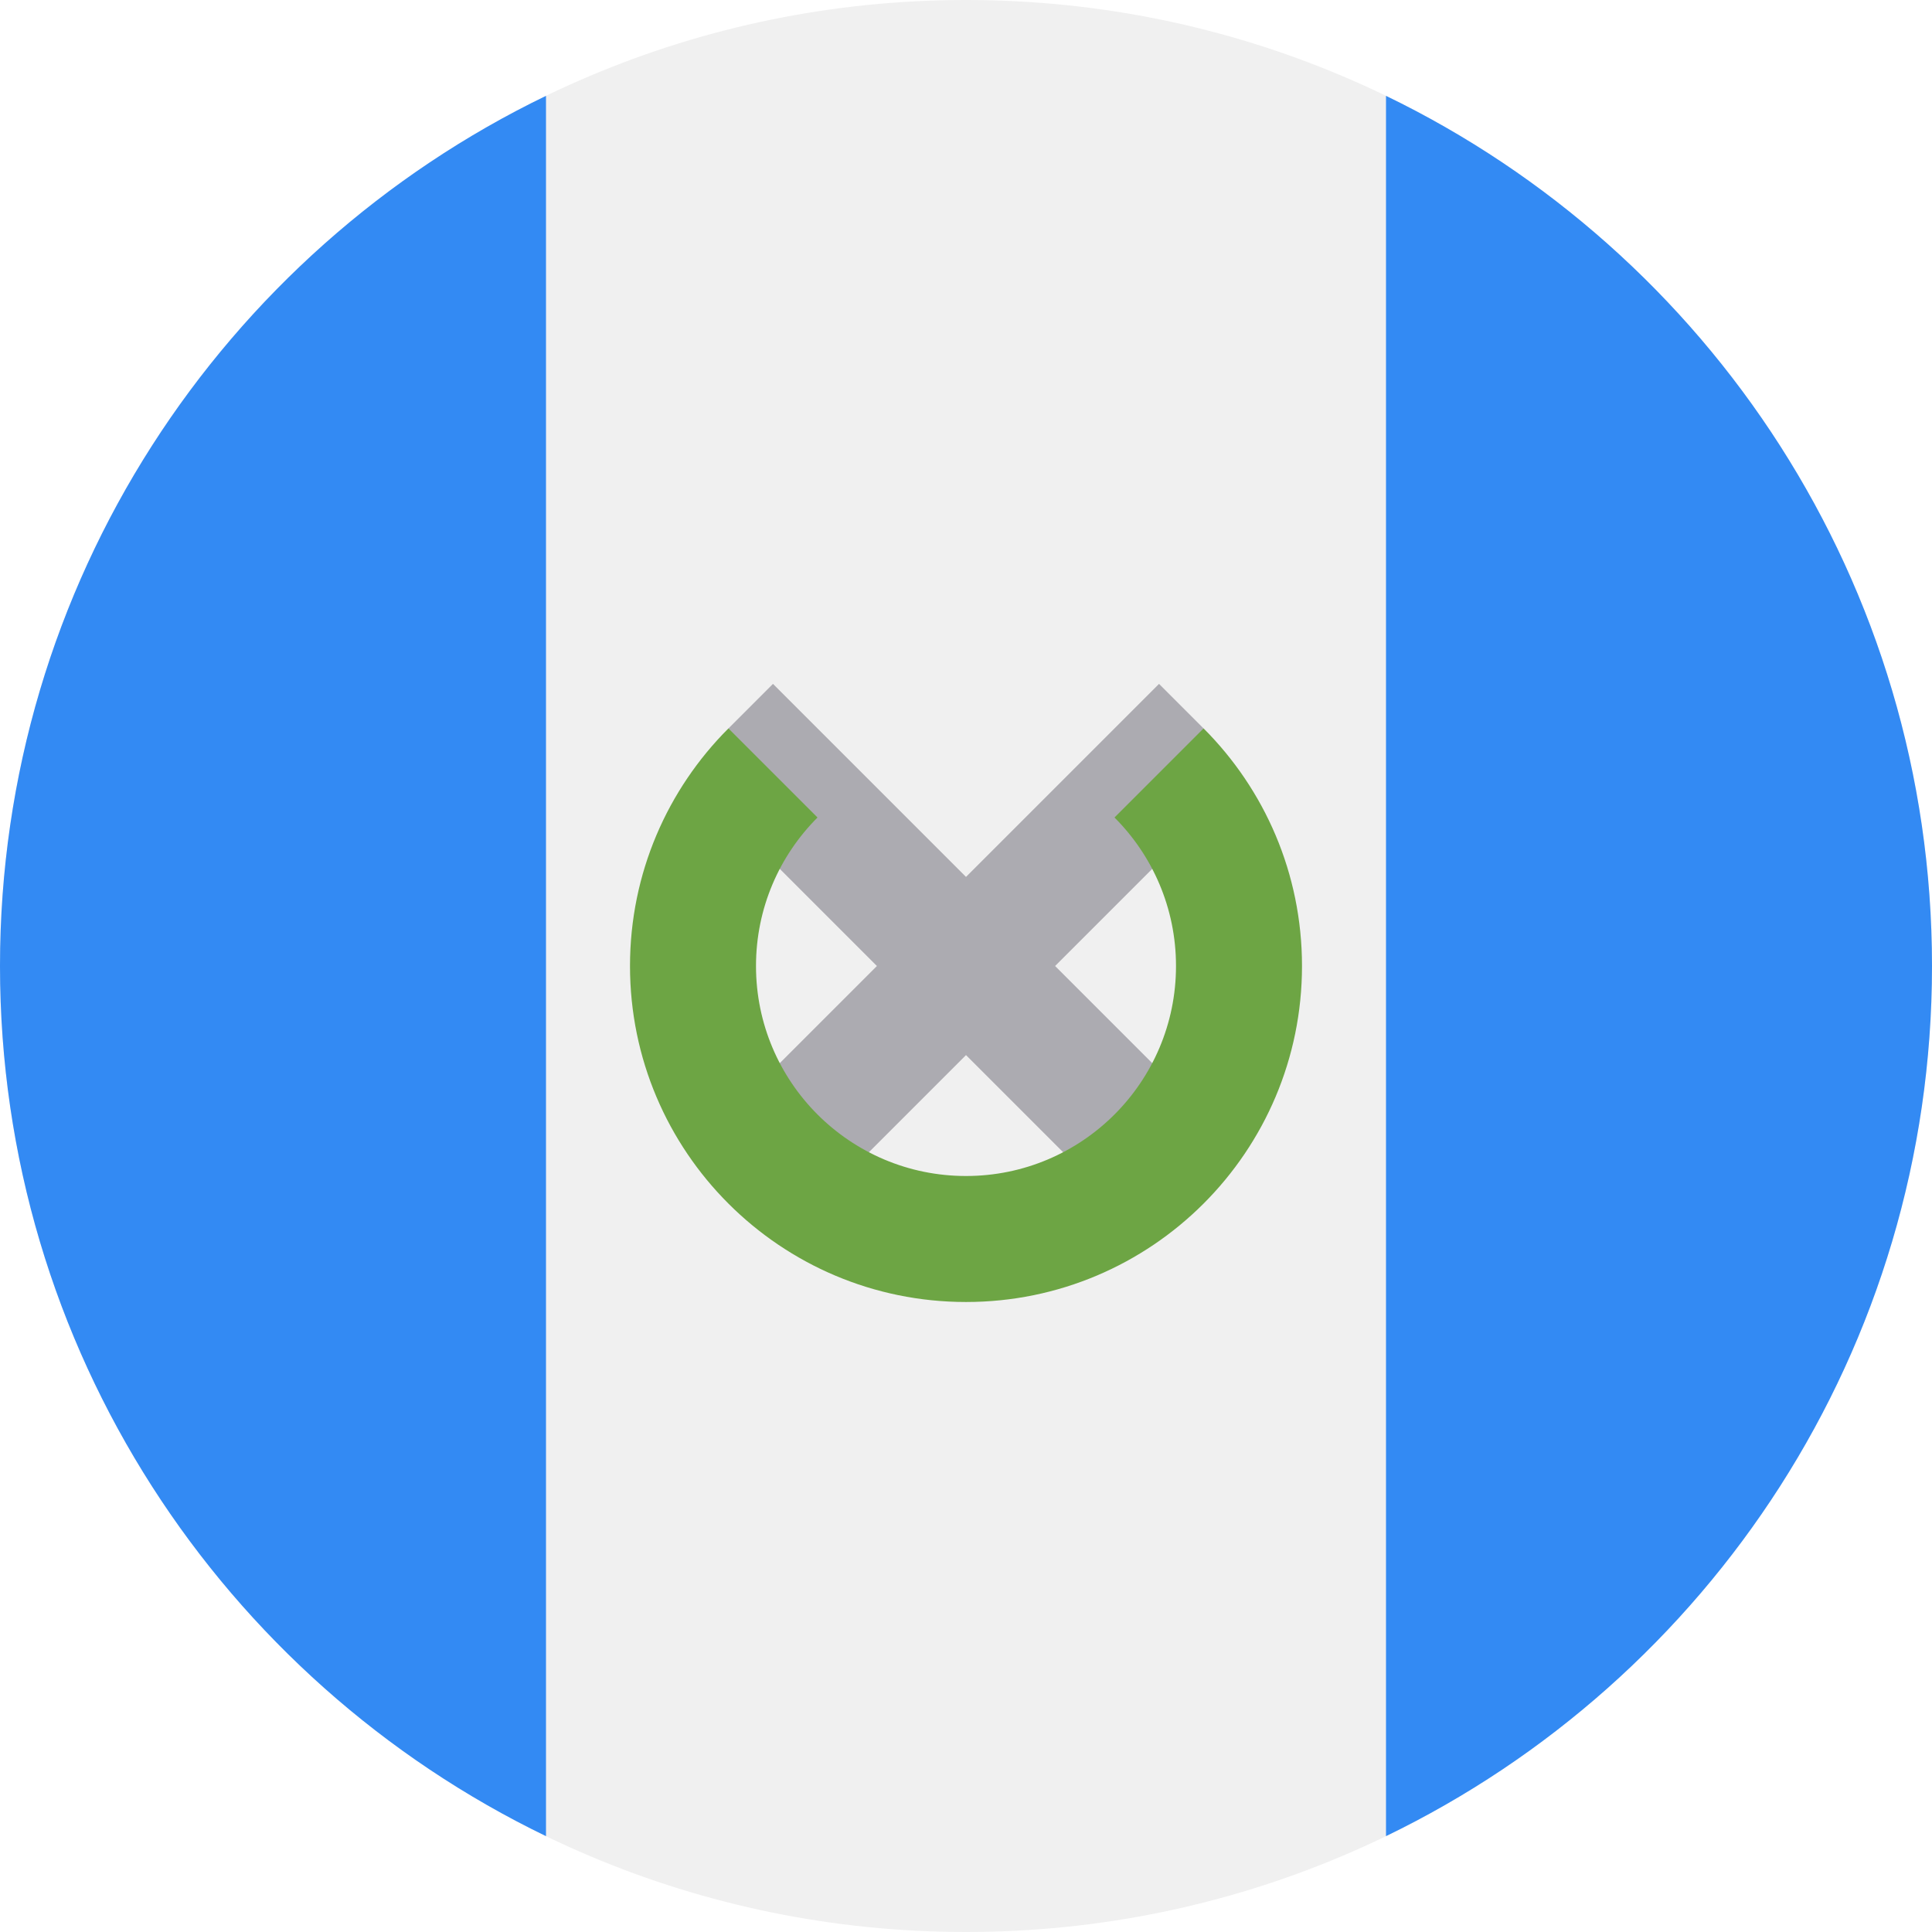
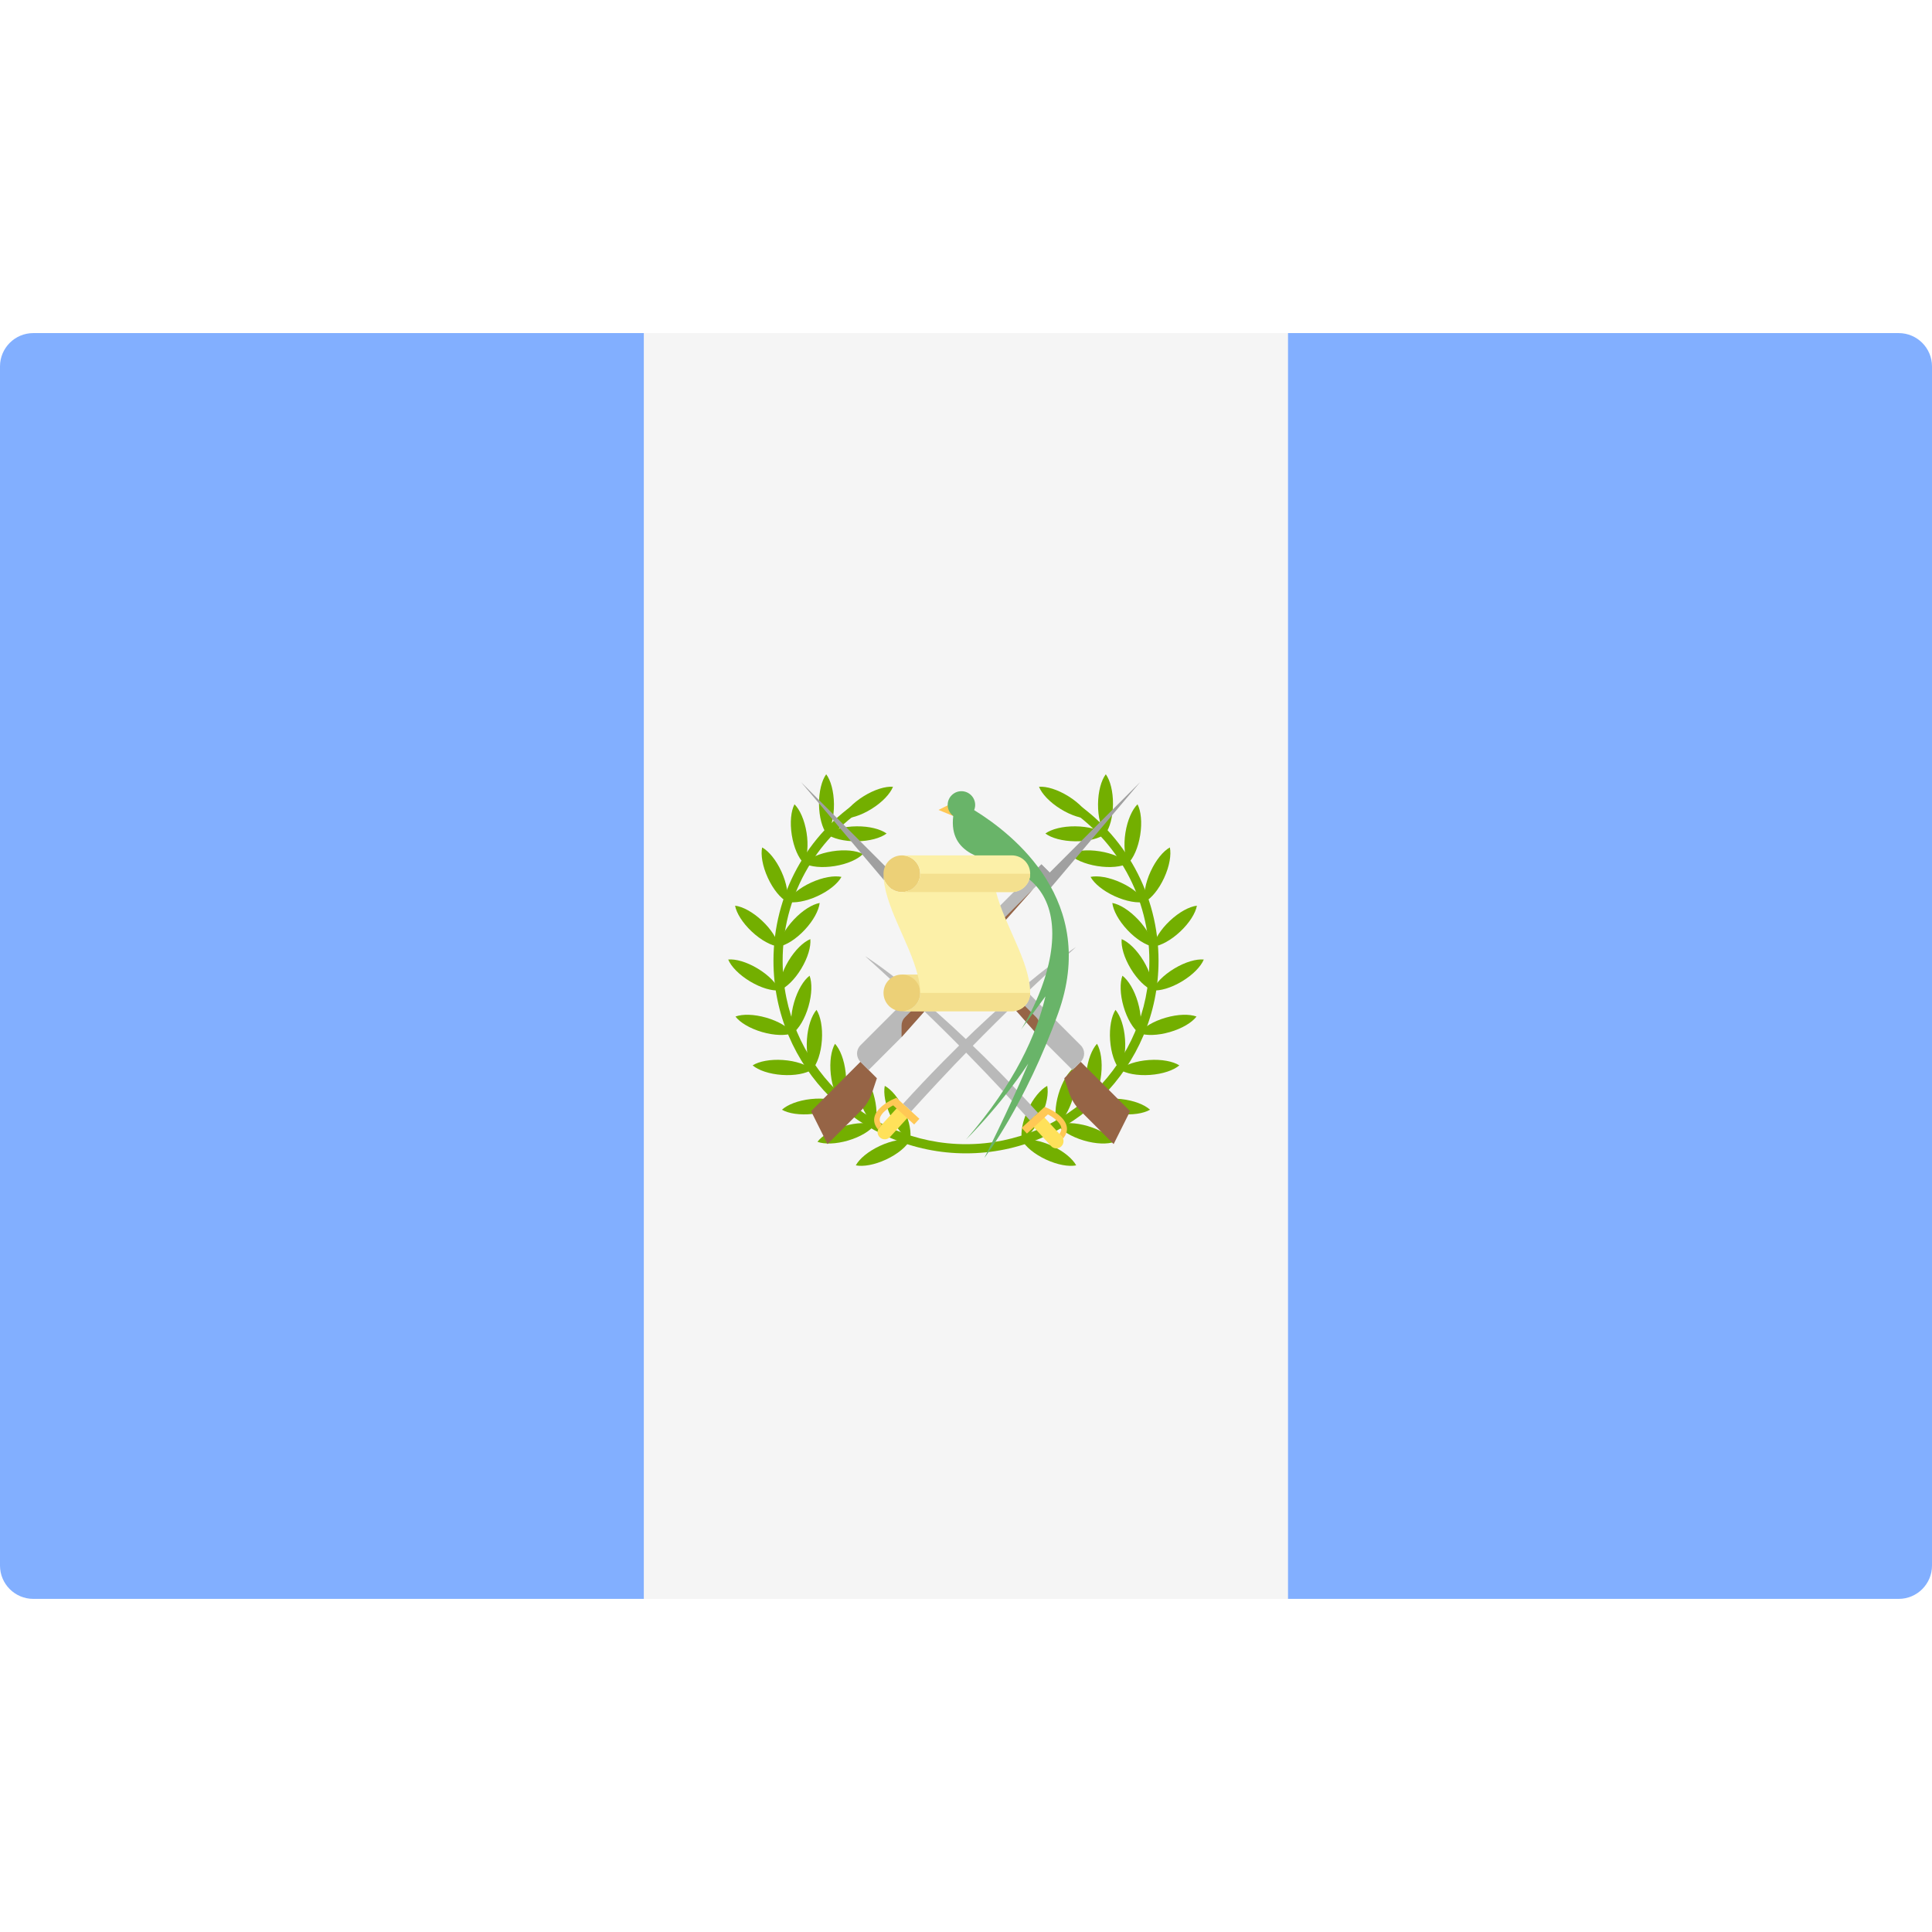
<svg xmlns="http://www.w3.org/2000/svg" version="1.1" id="Layer_1" x="0px" y="0px" viewBox="0 0 512 512" style="enable-background:new 0 0 512 512;" xml:space="preserve">
-   <circle style="fill:#F0F0F0;" cx="256" cy="256" r="256" />
+   <path style="fill:#82AFFF;" d="M170.667,423.721H8.828c-4.875,0-8.828-3.953-8.828-8.828V97.1c0-4.875,3.953-8.828,8.828-8.828  h161.839V423.721z" />
+   <rect x="170.67" y="88.277" style="fill:#F5F5F5;" width="170.67" height="335.45" />
+   <path style="fill:#82AFFF;" d="M503.172,423.721H341.333V88.273h161.839c4.875,0,8.828,3.953,8.828,8.828v317.793  C512,419.77,508.047,423.721,503.172,423.721z" />
+   <polygon style="fill:#FFC855;" points="253.773,212.107 248.711,214.639 253.368,216.561 " />
  <g>
-     <path style="fill:#338AF3;" d="M512,256c0-101.494-59.065-189.19-144.696-230.598v461.195C452.935,445.19,512,357.493,512,256z" />
-     <path style="fill:#338AF3;" d="M0,256c0,101.493,59.065,189.19,144.696,230.598V25.402C59.065,66.81,0,154.506,0,256z" />
+     <path style="fill:#73AF00;" d="M256,305.65c-28.135,0-51.023-22.89-51.023-51.023c0-17.478,8.797-33.548,23.531-42.989l1.31,2.046   c-14.034,8.993-22.411,24.299-22.411,40.943c0,26.795,21.8,48.594,48.594,48.594L256,305.65L256,305.65z" />
+     <path style="fill:#73AF00;" d="M226.798,308.833c1.944,0.396,4.943-0.117,8.023-1.551c3.081-1.436,5.402-3.402,6.349-5.145   c-1.944-0.396-4.943,0.117-8.023,1.551C230.068,305.125,227.746,307.09,226.798,308.833z" />
+     <path style="fill:#73AF00;" d="M241.172,302.138c0.396-1.944-0.117-4.943-1.551-8.023c-1.436-3.081-3.402-5.402-5.145-6.349   c-0.396,1.944,0.117,4.943,1.551,8.023C237.462,298.867,239.428,301.189,241.172,302.138z" />
+     <path style="fill:#73AF00;" d="M216.633,302.594c1.865,0.678,4.907,0.61,8.164-0.356c3.257-0.967,5.843-2.572,7.036-4.157   c-1.865-0.678-4.907-0.61-8.164,0.356C220.412,299.404,217.826,301.008,216.633,302.594z" />
+     <path style="fill:#73AF00;" d="M231.834,298.079c0.678-1.865,0.61-4.907-0.356-8.164c-0.968-3.258-2.572-5.843-4.157-7.036   c-0.678,1.865-0.61,4.907,0.356,8.164C228.644,294.301,230.249,296.887,231.834,298.079z" />
+     <path style="fill:#73AF00;" d="M207.231,294.086c1.713,1.001,4.717,1.482,8.096,1.116s6.21-1.481,7.668-2.826   c-1.713-1.001-4.717-1.482-8.096-1.116C211.52,291.626,208.689,292.741,207.231,294.086z" />
+     <path style="fill:#73AF00;" d="M222.995,292.375c1.001-1.713,1.482-4.717,1.116-8.096s-1.481-6.21-2.826-7.668   c-1.001,1.713-1.482,4.717-1.116,8.096C220.535,288.086,221.65,290.918,222.995,292.375z" />
+     <path style="fill:#73AF00;" d="M199.458,282.336c1.508,1.289,4.38,2.294,7.77,2.531s6.375-0.358,8.047-1.423   c-1.508-1.289-4.38-2.294-7.77-2.531C204.115,280.676,201.131,281.271,199.458,282.336z" />
+     <path style="fill:#73AF00;" d="M215.276,283.444c1.289-1.508,2.294-4.38,2.531-7.77c0.237-3.39-0.358-6.375-1.423-8.047   c-1.289,1.508-2.294,4.38-2.531,7.77C213.615,278.788,214.21,281.771,215.276,283.444z" />
+     <path style="fill:#73AF00;" d="M194.908,269.395c1.204,1.577,3.799,3.164,7.064,4.109s6.306,0.991,8.167,0.301   c-1.204-1.577-3.799-3.164-7.064-4.109S196.768,268.704,194.908,269.395z" />
+     <path style="fill:#73AF00;" d="M210.138,273.805c1.577-1.204,3.164-3.799,4.109-7.064c0.946-3.265,0.991-6.306,0.301-8.167   c-1.577,1.204-3.164,3.799-4.109,7.064C209.494,268.904,209.449,271.944,210.138,273.805z" />
+     <path style="fill:#73AF00;" d="M192.982,254.283c0.758,1.834,2.858,4.034,5.77,5.788c2.912,1.753,5.839,2.58,7.815,2.391   c-0.758-1.834-2.858-4.034-5.77-5.788C197.886,254.921,194.957,254.096,192.982,254.283z" />
+     <path style="fill:#73AF00;" d="M206.567,262.462c1.834-0.758,4.034-2.858,5.788-5.77c1.753-2.912,2.58-5.839,2.391-7.815   c-1.834,0.758-4.034,2.858-5.788,5.77C207.206,257.56,206.378,260.487,206.567,262.462z" />
+     <path style="fill:#73AF00;" d="M194.807,240.016c0.356,1.952,1.949,4.544,4.428,6.869c2.479,2.325,5.17,3.746,7.139,3.977   c-0.356-1.952-1.949-4.544-4.428-6.869C199.467,241.669,196.778,240.246,194.807,240.016z" />
+     <path style="fill:#73AF00;" d="M206.376,250.863c1.952-0.356,4.544-1.949,6.869-4.428c2.325-2.479,3.746-5.17,3.977-7.139   c-1.952,0.356-4.544,1.949-6.869,4.428C208.028,246.202,206.605,248.891,206.376,250.863z" />
+     <path style="fill:#73AF00;" d="M201.975,224.579c-0.408,1.941,0.085,4.943,1.501,8.033c1.416,3.09,3.368,5.423,5.105,6.382   c0.408-1.941-0.085-4.943-1.501-8.033C205.664,227.87,203.712,225.536,201.975,224.579z" />
+     <path style="fill:#73AF00;" d="M208.58,238.994c1.941,0.408,4.943-0.085,8.033-1.501c3.09-1.416,5.423-3.368,6.382-5.105   c-1.941-0.408-4.943,0.085-8.033,1.501S209.538,237.257,208.58,238.994z" />
+     <path style="fill:#73AF00;" d="M210.546,213.146c-0.915,1.76-1.247,4.785-0.714,8.141c0.533,3.357,1.785,6.13,3.201,7.519   c0.915-1.76,1.247-4.785,0.714-8.141C213.214,217.309,211.961,214.536,210.546,213.146z" />
+     <path style="fill:#73AF00;" d="M213.034,228.807c1.76,0.915,4.785,1.247,8.141,0.714c3.357-0.533,6.13-1.785,7.519-3.201   c-1.76-0.915-4.785-1.247-8.141-0.714C217.196,226.139,214.423,227.391,213.034,228.807z" />
+     <path style="fill:#73AF00;" d="M218.951,205.189c-1.164,1.607-1.938,4.548-1.905,7.947s0.864,6.325,2.059,7.908   c1.164-1.607,1.938-4.548,1.905-7.947C220.977,209.699,220.147,206.771,218.951,205.189z" />
+     <path style="fill:#73AF00;" d="M219.105,221.044c1.607,1.164,4.548,1.938,7.947,1.905s6.325-0.864,7.908-2.059   c-1.607-1.164-4.548-1.938-7.947-1.905C223.615,219.018,220.689,219.85,219.105,221.044z" />
+     <path style="fill:#73AF00;" d="M223.183,216.876c1.977,0.16,4.894-0.707,7.78-2.502c2.887-1.794,4.956-4.024,5.688-5.868   c-1.977-0.16-4.894,0.707-7.78,2.502C225.985,212.801,223.916,215.031,223.183,216.876z" />
+     <path style="fill:#73AF00;" d="M256,305.65v-2.43c26.794,0,48.594-21.799,48.594-48.594c0-16.644-8.378-31.951-22.411-40.943   l1.31-2.046c14.734,9.441,23.531,25.512,23.531,42.989C307.023,282.759,284.135,305.65,256,305.65z" />
+     <path style="fill:#73AF00;" d="M285.202,308.833c-1.944,0.396-4.943-0.117-8.023-1.551c-3.081-1.436-5.402-3.402-6.349-5.145   c1.944-0.396,4.943,0.117,8.023,1.551C281.932,305.125,284.254,307.09,285.202,308.833z" />
+     <path style="fill:#73AF00;" d="M270.828,302.138c-0.396-1.944,0.117-4.943,1.551-8.023c1.436-3.081,3.402-5.402,5.145-6.349   c0.396,1.944-0.117,4.943-1.551,8.023C274.538,298.867,272.572,301.189,270.828,302.138z" />
+     <path style="fill:#73AF00;" d="M295.367,302.594c-1.865,0.678-4.907,0.61-8.164-0.356c-3.257-0.967-5.843-2.572-7.036-4.157   c1.865-0.678,4.907-0.61,8.164,0.356C291.588,299.404,294.174,301.008,295.367,302.594z" />
+     <path style="fill:#73AF00;" d="M280.165,298.079c-0.677-1.865-0.61-4.907,0.356-8.164c0.968-3.258,2.572-5.843,4.157-7.036   c0.678,1.865,0.61,4.907-0.356,8.164C283.356,294.301,281.751,296.887,280.165,298.079z" />
+     <path style="fill:#73AF00;" d="M304.769,294.086c-1.713,1.001-4.717,1.482-8.096,1.116s-6.21-1.481-7.668-2.826   c1.713-1.001,4.717-1.482,8.096-1.116C300.48,291.626,303.311,292.741,304.769,294.086z" />
+     <path style="fill:#73AF00;" d="M289.005,292.375c-1.001-1.713-1.482-4.717-1.116-8.096s1.481-6.21,2.826-7.668   c1.001,1.713,1.482,4.717,1.116,8.096S290.35,290.918,289.005,292.375z" />
+     <path style="fill:#73AF00;" d="M312.542,282.336c-1.508,1.289-4.38,2.294-7.77,2.531c-3.39,0.237-6.374-0.358-8.047-1.423   c1.508-1.289,4.38-2.294,7.77-2.531C307.885,280.676,310.869,281.271,312.542,282.336z" />
+     <path style="fill:#73AF00;" d="M296.724,283.444c-1.289-1.508-2.294-4.38-2.531-7.77c-0.237-3.39,0.358-6.375,1.423-8.047   c1.289,1.508,2.294,4.38,2.531,7.77C298.385,278.788,297.79,281.771,296.724,283.444z" />
+     <path style="fill:#73AF00;" d="M317.092,269.395c-1.204,1.577-3.799,3.164-7.064,4.109c-3.264,0.946-6.306,0.991-8.167,0.301   c1.204-1.577,3.799-3.164,7.064-4.109S315.232,268.704,317.092,269.395z" />
+     <path style="fill:#73AF00;" d="M301.862,273.805c-1.577-1.204-3.164-3.799-4.109-7.064c-0.946-3.265-0.991-6.306-0.301-8.167   c1.577,1.204,3.164,3.799,4.109,7.064C302.506,268.904,302.551,271.944,301.862,273.805z" />
+     <path style="fill:#73AF00;" d="M319.018,254.283c-0.758,1.834-2.858,4.034-5.77,5.788c-2.912,1.753-5.839,2.58-7.815,2.391   c0.758-1.834,2.858-4.034,5.77-5.788C314.114,254.921,317.043,254.096,319.018,254.283z" />
+     <path style="fill:#73AF00;" d="M305.433,262.462c-1.834-0.758-4.034-2.858-5.788-5.77c-1.753-2.912-2.58-5.839-2.391-7.815   c1.834,0.758,4.034,2.858,5.788,5.77C304.796,257.56,305.622,260.487,305.433,262.462z" />
+     <path style="fill:#73AF00;" d="M317.193,240.016c-0.356,1.952-1.949,4.544-4.428,6.869s-5.17,3.746-7.139,3.977   c0.356-1.952,1.949-4.544,4.428-6.869S315.222,240.246,317.193,240.016z" />
+     <path style="fill:#73AF00;" d="M305.624,250.863c-1.952-0.356-4.544-1.949-6.869-4.428c-2.325-2.479-3.746-5.17-3.977-7.139   c1.952,0.356,4.544,1.949,6.869,4.428C303.972,246.202,305.395,248.891,305.624,250.863z" />
+     <path style="fill:#73AF00;" d="M310.025,224.579c0.408,1.941-0.085,4.943-1.501,8.033s-3.368,5.423-5.105,6.382   c-0.408-1.941,0.085-4.943,1.501-8.033C306.336,227.87,308.288,225.536,310.025,224.579z" />
+     <path style="fill:#73AF00;" d="M303.42,238.994c-1.941,0.408-4.943-0.085-8.033-1.501s-5.423-3.368-6.382-5.105   c1.941-0.408,4.943,0.085,8.033,1.501C300.128,235.305,302.462,237.257,303.42,238.994z" />
+     <path style="fill:#73AF00;" d="M301.454,213.146c0.915,1.76,1.247,4.785,0.714,8.141c-0.533,3.357-1.785,6.13-3.201,7.519   c-0.915-1.76-1.247-4.785-0.714-8.141S300.039,214.536,301.454,213.146z" />
+     <path style="fill:#73AF00;" d="M298.966,228.807c-1.76,0.915-4.785,1.247-8.141,0.714c-3.357-0.533-6.13-1.785-7.519-3.201   c1.76-0.915,4.785-1.247,8.141-0.714C294.804,226.139,297.577,227.391,298.966,228.807z" />
+     <path style="fill:#73AF00;" d="M293.049,205.189c1.164,1.607,1.938,4.548,1.905,7.947s-0.864,6.325-2.059,7.908   c-1.164-1.607-1.938-4.548-1.905-7.947C291.023,209.699,291.853,206.771,293.049,205.189z" />
+     <path style="fill:#73AF00;" d="M292.895,221.044c-1.607,1.164-4.548,1.938-7.947,1.905s-6.325-0.864-7.908-2.059   c1.607-1.164,4.548-1.938,7.947-1.905S291.311,219.85,292.895,221.044z" />
+     <path style="fill:#73AF00;" d="M288.817,216.876c-1.977,0.16-4.894-0.707-7.78-2.502c-2.887-1.794-4.956-4.024-5.688-5.868   c1.977-0.16,4.894,0.707,7.78,2.502C286.015,212.801,288.084,215.031,288.817,216.876z" />
  </g>
-   <polygon style="fill:#ACABB1;" points="322.898,299.288 279.612,256.002 320.815,214.797 318.948,193.035 307.152,181.237   256,232.389 204.848,181.237 193.052,193.035 191.185,214.797 232.388,256.002 189.101,299.288 212.713,322.898 256,279.613   299.287,322.898 " />
-   <path style="fill:#6DA544;" d="M318.963,193.037l-23.611,23.611c10.071,10.071,16.301,23.984,16.301,39.352  c0,30.736-24.917,55.652-55.652,55.652S200.348,286.736,200.348,256c0-15.368,6.23-29.281,16.301-39.352l-23.611-23.611  c-16.115,16.112-26.081,38.373-26.081,62.963c0,49.178,39.866,89.043,89.043,89.043s89.043-39.866,89.043-89.043  C345.043,231.411,335.077,209.15,318.963,193.037z" />
+   <path style="fill:#966446;" d="M228.146,294.349l-8.844,8.844l-4.361-8.723l13.084-13.084l4.361,4.361l-1.26,3.779  C230.52,291.344,229.5,292.995,228.146,294.349z" />
+   <path style="fill:#B9B9B9;" d="M275.997,229.053l-47.972,47.972c-1.204,1.204-1.204,3.157,0,4.361l2.18,2.18l8.723-8.723  l34.889-39.251l4.361-4.361L275.997,229.053z" />
+   <path style="fill:#966446;" d="M239.83,269.581c-0.578,0.578-0.904,1.363-0.904,2.18v3.084l34.889-39.251L239.83,269.581z" />
+   <polygon style="fill:#A0A0A0;" points="278.177,231.233 275.997,229.053 273.816,231.233 275.997,233.415 278.177,235.596   302.164,207.249 " />
+   <path style="fill:#966446;" d="M286.284,294.349l8.844,8.844l4.361-8.723l-13.084-13.084l-4.361,4.361l1.26,3.779  C283.91,291.344,284.93,292.995,286.284,294.349z" />
+   <path style="fill:#B9B9B9;" d="M238.433,229.053l47.972,47.972c1.204,1.204,1.204,3.157,0,4.361l-2.18,2.18l-8.723-8.723  l-34.889-39.251l-4.361-4.361L238.433,229.053z" />
+   <path style="fill:#966446;" d="M274.6,269.581c0.578,0.578,0.904,1.363,0.904,2.18v3.084l-34.889-39.251L274.6,269.581z" />
+   <polygon style="fill:#A0A0A0;" points="236.253,231.233 238.433,229.053 240.614,231.233 238.433,233.415 236.253,235.596   212.266,207.249 " />
+   <path style="fill:#B9B9B9;" d="M239.315,292.534l2.167,1.976c7.906-8.668,21.741-23.837,43.673-43.529  C285.156,250.982,266.986,262.198,239.315,292.534z" />
+   <path style="fill:#FFE15A;" d="M233.184,301.431L233.184,301.431c-0.778-0.71-0.833-1.916-0.124-2.694l4.644-5.092  c0.71-0.778,1.916-0.833,2.694-0.124l0,0c0.778,0.71,0.833,1.916,0.124,2.694l-4.644,5.092  C235.168,302.086,233.962,302.142,233.184,301.431z" />
+   <path style="fill:#FFC855;" d="M237.556,290.931l-1.258,0.561c-1.119,0.557-4.063,2.222-4.57,4.595  c-0.242,1.124,0.099,2.219,0.972,3.255c0.083-0.214,0.196-0.422,0.361-0.601l0.585-0.641c-0.395-0.574-0.605-1.138-0.486-1.704  c0.318-1.484,2.298-2.809,3.542-3.466l5.564,5.075l1.384-1.517L237.556,290.931z" />
+   <path style="fill:#B9B9B9;" d="M275.093,294.934l-2.167,1.976c-7.906-8.668-21.741-23.837-43.673-43.529  C229.252,253.382,247.422,264.596,275.093,294.934z" />
+   <path style="fill:#FFE15A;" d="M281.224,303.832L281.224,303.832c0.778-0.71,0.833-1.916,0.124-2.694l-4.644-5.092  c-0.71-0.778-1.916-0.833-2.694-0.124l0,0c-0.778,0.71-0.833,1.916-0.124,2.694l4.644,5.092  C279.24,304.487,280.446,304.542,281.224,303.832z" />
+   <path style="fill:#FFC855;" d="M276.852,293.329l1.258,0.561c1.119,0.557,4.063,2.222,4.57,4.595  c0.242,1.124-0.099,2.219-0.972,3.255c-0.083-0.214-0.196-0.421-0.361-0.601l-0.585-0.641c0.395-0.574,0.605-1.138,0.486-1.704  c-0.318-1.484-2.298-2.809-3.542-3.466l-5.564,5.075l-1.384-1.517L276.852,293.329z" />
+   <path style="fill:#69B469;" d="M258.161,214.684c0.17-0.422,0.269-0.879,0.269-1.362c0-2.013-1.632-3.645-3.645-3.645  c-2.013,0-3.645,1.632-3.645,3.645c0,1.199,0.587,2.254,1.482,2.919c-1.318,10.585,9.119,11.394,13.096,12.874  c6.034,2.244,13.603,6.787,13.127,19.484c-0.462,12.342-8.267,24.251-8.267,24.251l6.479-8.808  c-2.369,10.02-7.901,22.784-21.057,37.963c0,0,8.995-8.799,16.501-20.146c-5.523,12.993-11.642,25.005-11.642,25.005  s10.833-14.072,19.59-38.419C291.065,238.927,268.733,221.193,258.161,214.684z" />
+   <rect x="239" y="258.267" style="fill:#F4E08F;" width="9.719" height="4.86" />
+   <g>
+     <circle style="fill:#ECD077;" cx="239" cy="263.128" r="4.86" />
+     <circle style="fill:#ECD077;" cx="239" cy="231.548" r="4.86" />
+   </g>
+   <path style="fill:#FCF0A8;" d="M268.148,236.404c2.684,0,4.86-2.176,4.86-4.86s-2.176-4.86-4.86-4.86h-29.156  c2.684,0,4.86,2.176,4.86,4.86s-2.176,4.86-4.86,4.86s-4.86-2.176-4.86-4.86c0,8.157,6.826,18.019,9.027,26.727  c0,0,0.692,2.176,0.692,4.86s-2.176,4.86-4.86,4.86h29.156c2.684,0,4.86-2.176,4.86-4.86c0-8.157-6.826-18.019-9.027-26.727  L268.148,236.404L268.148,236.404z" />
+   <g>
+     <path style="fill:#F4E08F;" d="M243.852,231.546c0,2.684-2.176,4.86-4.86,4.86h29.156c2.684,0,4.86-2.176,4.86-4.86H243.852z" />
+     <path style="fill:#F4E08F;" d="M243.852,263.13c0,2.684-2.176,4.86-4.86,4.86h29.156c2.684,0,4.86-2.176,4.86-4.86H243.852z" />
+   </g>
  <g>
</g>
  <g>
</g>
  <g>
</g>
  <g>
</g>
  <g>
</g>
  <g>
</g>
  <g>
</g>
  <g>
</g>
  <g>
</g>
  <g>
</g>
  <g>
</g>
  <g>
</g>
  <g>
</g>
  <g>
</g>
  <g>
</g>
</svg>
